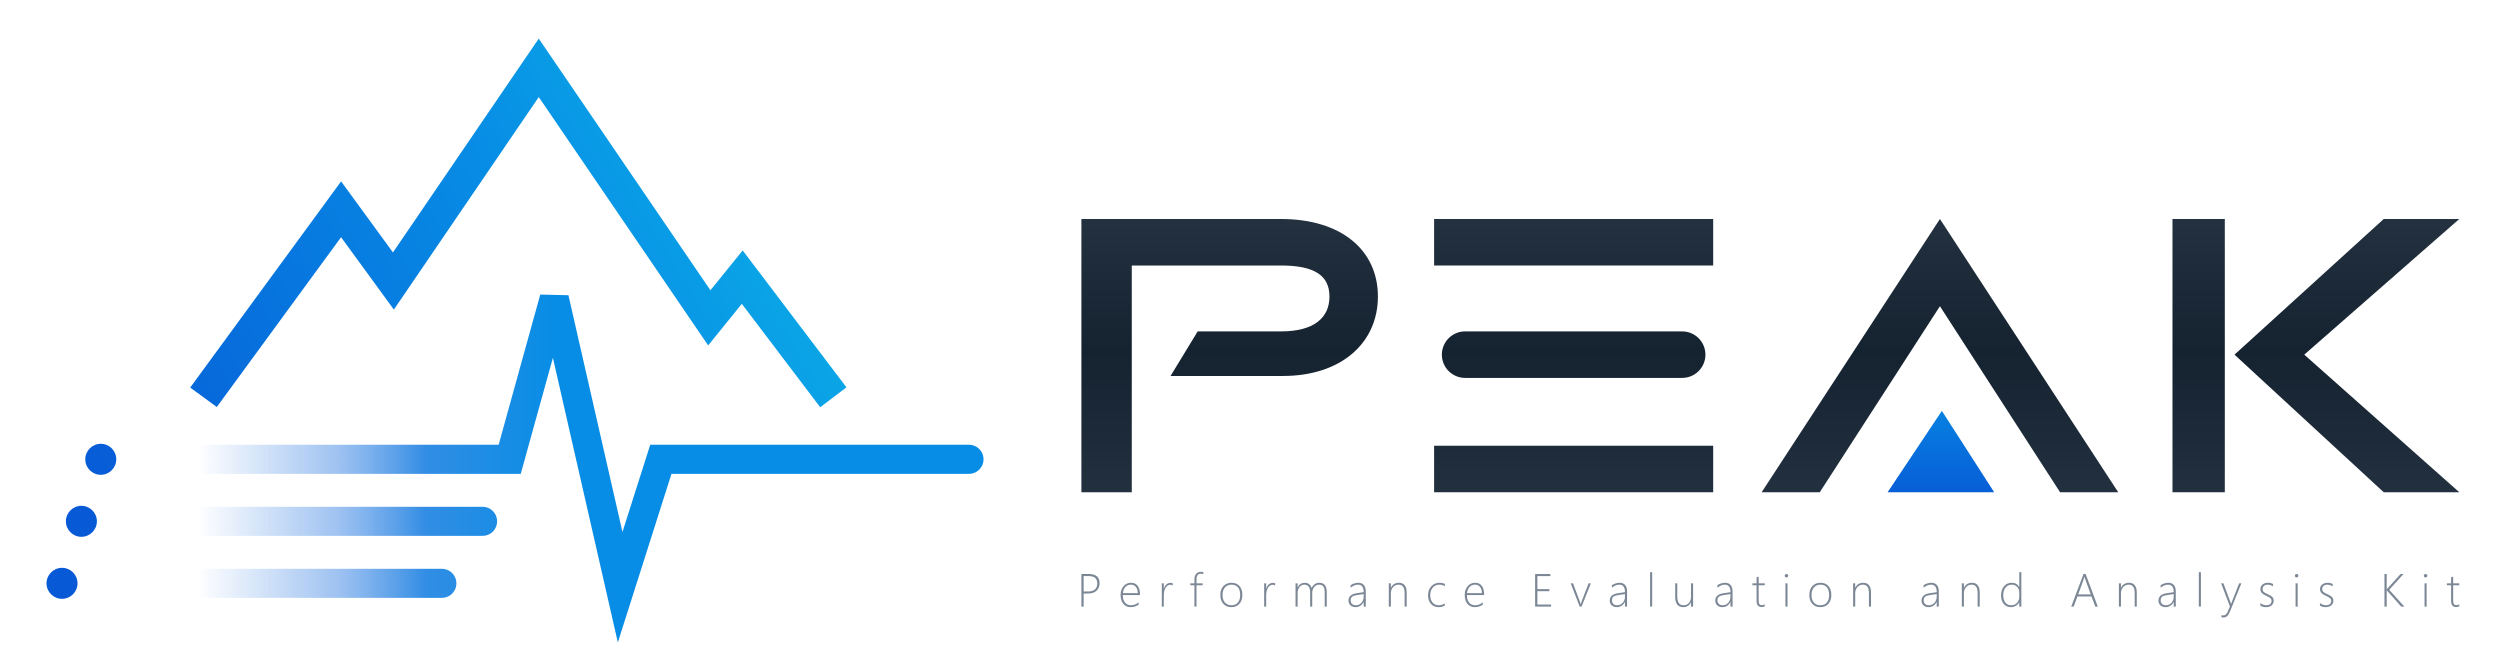
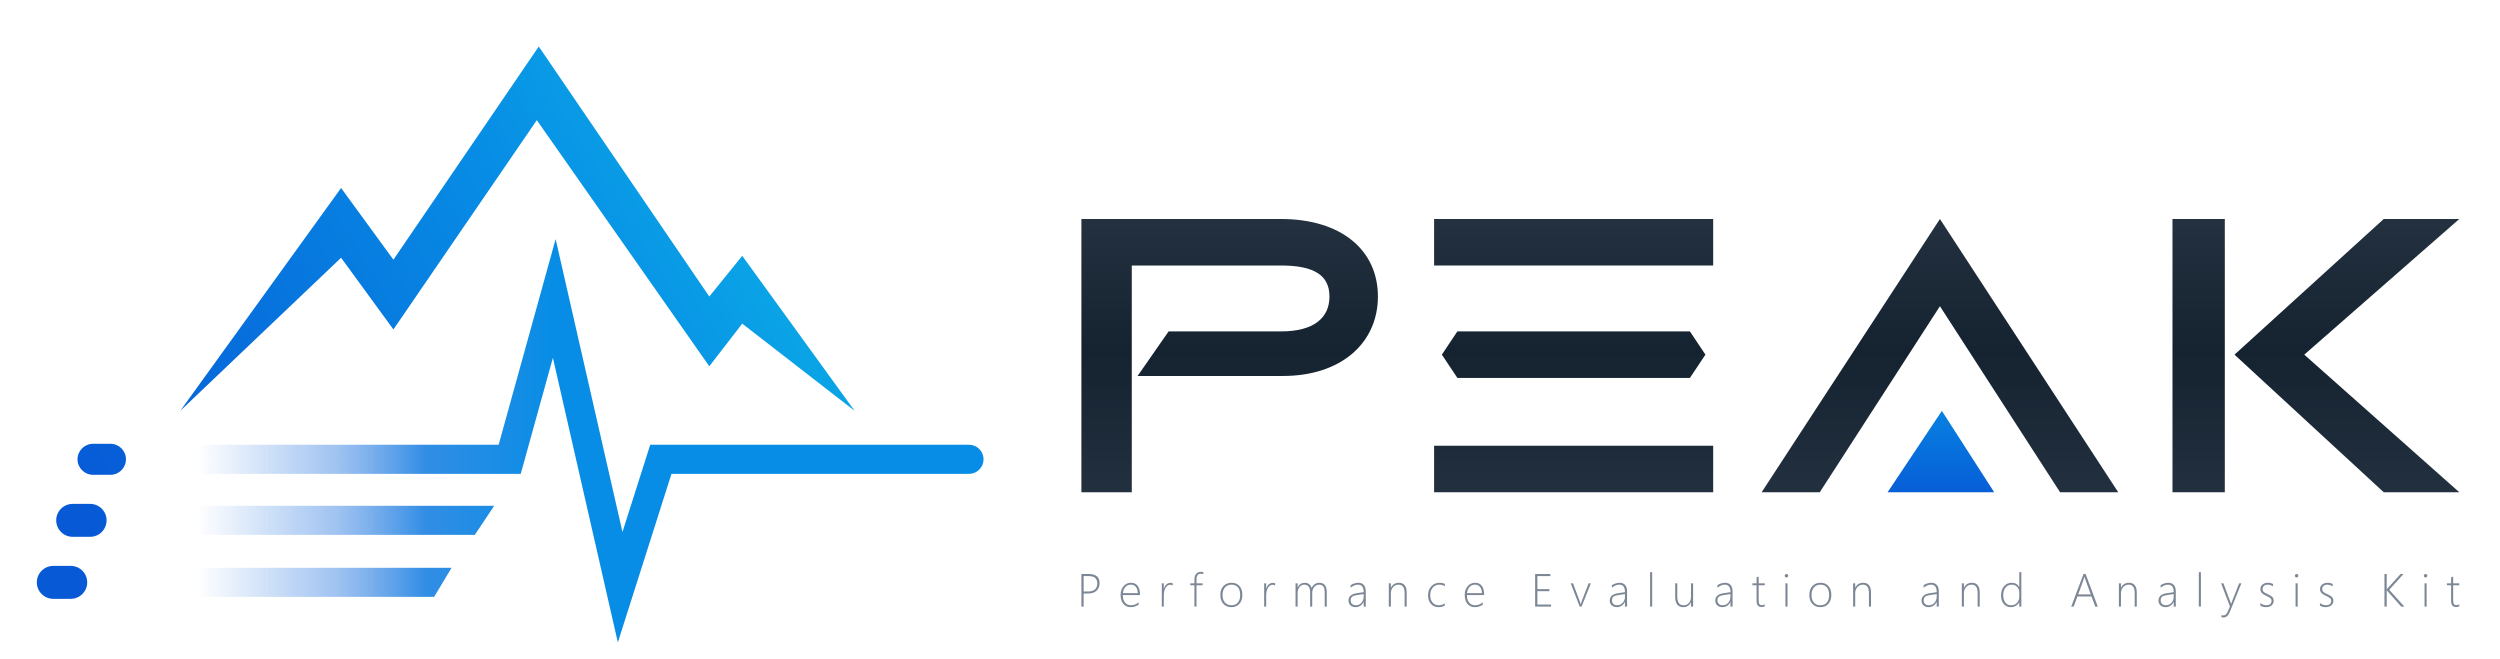
<svg xmlns="http://www.w3.org/2000/svg" width="1290" height="340" viewBox="0 0 1290 340" role="img" aria-labelledby="title desc" shape-rendering="geometricPrecision">
  <defs>
    <linearGradient id="markGradient" x1="70" y1="310" x2="520" y2="35" gradientUnits="userSpaceOnUse">
      <stop offset="0" stop-color="#0759D6" />
      <stop offset="0.52" stop-color="#078DE5" />
      <stop offset="1" stop-color="#10CDE9" />
    </linearGradient>
    <linearGradient id="trailGradient" x1="50" y1="0" x2="286" y2="0" gradientUnits="userSpaceOnUse">
      <stop offset="0" stop-color="#4B8DE5" stop-opacity="0" />
      <stop offset="0.22" stop-color="#4B8DE5" stop-opacity="0" />
      <stop offset="0.52" stop-color="#4B8DE5" stop-opacity="0.52" />
      <stop offset="0.72" stop-color="#167EE1" stop-opacity="0.88" />
      <stop offset="1" stop-color="#078DE5" />
    </linearGradient>
    <linearGradient id="wordGradient" x1="0" y1="90" x2="0" y2="265" gradientUnits="userSpaceOnUse">
      <stop offset="0" stop-color="#283645" />
      <stop offset="0.52" stop-color="#152230" />
      <stop offset="1" stop-color="#243241" />
    </linearGradient>
    <linearGradient id="accentGradient" x1="0" y1="180" x2="0" y2="260" gradientUnits="userSpaceOnUse">
      <stop offset="0" stop-color="#079BE8" />
      <stop offset="1" stop-color="#0759D6" />
    </linearGradient>
  </defs>
-   <path d="M105 205 176 108 203 145 278 35 366 164 383 143 430 205" fill="none" stroke="url(#markGradient)" stroke-width="17" stroke-linecap="butt" stroke-linejoin="miter" />
-   <path d="M74 237H263L286 154 320 303 341 237H500" fill="none" stroke="url(#trailGradient)" stroke-width="15" stroke-linecap="round" stroke-linejoin="miter" />
-   <path d="M63 269H249M53 301H228" fill="none" stroke="url(#trailGradient)" stroke-width="15" stroke-linecap="round" />
+   <path d="M93 212 176 97 203 134 278 24 366 153 383 132 441 212 383 167 366 189 277 62 203 170 176 133Z" fill="url(#markGradient)" />
+   <path d="M74 237H263L286 154 320 303 341 237H500" fill="none" stroke="url(#trailGradient)" stroke-width="15" stroke-linecap="round" stroke-linejoin="miter" stroke-miterlimit="20" />
+   <path d="M63 261H255L245 276H63ZM53 293H233L224 308H53Z" fill="url(#trailGradient)" />
  <g fill="url(#markGradient)">
-     <circle cx="52" cy="237" r="8" />
-     <circle cx="42" cy="269" r="8" />
-     <circle cx="32" cy="301" r="8" />
+     <rect x="40" y="229" width="25" height="16" rx="8" />
+     <rect x="29" y="260" width="26" height="17" rx="8.5" />
+     <rect x="19" y="292" width="26" height="17" rx="8.5" />
  </g>
  <g fill="url(#wordGradient)">
-     <path d="M558 113H661C692 113 711 129 711 153S692 194 662 194H604L618 171H661C678 171 686 164 686 153S678 137 661 137H584V254H558Z" />
+     <path d="M558 113H661C692 113 711 129 711 153S692 194 662 194H587L603 171H661C678 171 686 164 686 153S678 137 661 137H584V254H558Z" />
    <rect x="740" y="113" width="144" height="24" />
-     <rect x="744" y="171" width="136" height="24" rx="12" />
+     <path d="M752 171H872L880 183 872 195H752L744 183Z" />
    <rect x="740" y="230" width="144" height="24" />
    <path d="M909 254 1001 113 1093 254H1063L1001 158 939 254Z" />
    <rect x="1121" y="113" width="27" height="141" />
    <path d="M1153 183 1230 113H1269L1189 183 1269 254H1230Z" />
  </g>
  <path d="M974 254 1002 212 1029 254Z" fill="url(#accentGradient)" />
  <g aria-label="Performance Evaluation and Analysis Kit">
    <path d="M283 575V0H184V1434H530Q751 1434 868.0 1331.5Q985 1229 985 1032Q985 832 854.5 703.5Q724 575 489 575ZM283 1343V666H487Q681 666 782.0 758.5Q883 851 883 1020Q883 1343 512 1343Z" fill="#7C8796" transform="translate(555.8438 313) scale(0.01171875 -0.01171875)" />
    <path d="M186 508Q186 297 283.5 178.0Q381 59 551 59Q723 59 887 186V88Q728 -25 532 -25Q334 -25 212.0 117.0Q90 259 90 518Q90 742 217.5 895.5Q345 1049 549 1049Q740 1049 842.0 915.0Q944 781 944 549V508ZM848 592Q842 769 763.0 867.0Q684 965 545 965Q401 965 306.5 868.5Q212 772 190 592Z" fill="#7C8796" transform="translate(577.17 313) scale(0.01171875 -0.01171875)" />
    <path d="M647 928Q601 961 539 961Q418 961 336.0 836.0Q254 711 254 481V0H164V1024H254V797H258Q293 914 369.0 979.0Q445 1044 545 1044Q602 1044 647 1026Z" fill="#7C8796" transform="translate(597.5588 313) scale(0.01171875 -0.01171875)" />
    <path d="M612 1419Q575 1448 500 1448Q311 1448 311 1194V1024H582V940H311V0H219V940H35V1024H219V1202Q219 1364 300.5 1448.0Q382 1532 504 1532Q569 1532 612 1513Z" fill="#7C8796" transform="translate(613.7523 313) scale(0.01171875 -0.01171875)" />
    <path d="M575 -25Q351 -25 220.5 122.5Q90 270 90 506Q90 761 226.5 905.0Q363 1049 586 1049Q805 1049 932.0 906.0Q1059 763 1059 510Q1059 271 929.5 123.0Q800 -25 575 -25ZM582 965Q401 965 293.5 843.0Q186 721 186 504Q186 303 291.0 181.0Q396 59 578 59Q763 59 863.0 179.0Q963 299 963 512Q963 731 863.5 848.0Q764 965 582 965Z" fill="#7C8796" transform="translate(628.6449 313) scale(0.01171875 -0.01171875)" />
    <path d="M647 928Q601 961 539 961Q418 961 336.0 836.0Q254 711 254 481V0H164V1024H254V797H258Q293 914 369.0 979.0Q445 1044 545 1044Q602 1044 647 1026Z" fill="#7C8796" transform="translate(650.3814 313) scale(0.01171875 -0.01171875)" />
    <path d="M1448 0V616Q1448 809 1387.5 887.0Q1327 965 1196 965Q1075 965 987.0 861.0Q899 757 899 600V0H807V623Q807 965 547 965Q422 965 339.0 860.5Q256 756 256 590V0H164V1024H256V854H260Q367 1049 573 1049Q685 1049 764.5 984.5Q844 920 872 815Q920 926 1009.5 987.5Q1099 1049 1204 1049Q1540 1049 1540 633V0Z" fill="#7C8796" transform="translate(666.5748 313) scale(0.01171875 -0.01171875)" />
    <path d="M776 0V205H772Q723 100 629.5 37.5Q536 -25 422 -25Q276 -25 191.0 57.0Q106 139 106 264Q106 532 461 588L776 635Q776 965 528 965Q359 965 199 829V940Q256 985 353.5 1017.0Q451 1049 537 1049Q695 1049 781.5 951.0Q868 853 868 666V0ZM494 510Q333 487 268.0 435.5Q203 384 203 268Q203 177 263.5 118.0Q324 59 432 59Q580 59 678.0 168.5Q776 278 776 451V551Z" fill="#7C8796" transform="translate(694.5691 313) scale(0.01171875 -0.01171875)" />
    <path d="M860 0V596Q860 965 594 965Q446 965 351.0 856.5Q256 748 256 588V0H164V1024H256V838H260Q372 1049 610 1049Q776 1049 864.0 938.5Q952 828 952 623V0Z" fill="#7C8796" transform="translate(714.7 313) scale(0.01171875 -0.01171875)" />
    <path d="M827 45Q713 -25 555 -25Q346 -25 218.0 118.5Q90 262 90 494Q90 738 234.0 893.5Q378 1049 604 1049Q721 1049 831 1001V897Q721 965 590 965Q410 965 298.0 835.5Q186 706 186 500Q186 301 288.5 180.0Q391 59 559 59Q713 59 827 141Z" fill="#7C8796" transform="translate(735.8154 313) scale(0.01171875 -0.01171875)" />
    <path d="M186 508Q186 297 283.5 178.0Q381 59 551 59Q723 59 887 186V88Q728 -25 532 -25Q334 -25 212.0 117.0Q90 259 90 518Q90 742 217.5 895.5Q345 1049 549 1049Q740 1049 842.0 915.0Q944 781 944 549V508ZM848 592Q842 769 763.0 867.0Q684 965 545 965Q401 965 306.5 868.5Q212 772 190 592Z" fill="#7C8796" transform="translate(754.7393 313) scale(0.01171875 -0.01171875)" />
    <path d="M184 0V1434H854V1343H283V768H813V678H283V90H887V0Z" fill="#7C8796" transform="translate(789.9739 313) scale(0.01171875 -0.01171875)" />
    <path d="M500 0H416L20 1024H123L428 209Q450 150 459 102H463Q476 165 492 205L807 1024H907Z" fill="#7C8796" transform="translate(810.2455 313) scale(0.01171875 -0.01171875)" />
    <path d="M776 0V205H772Q723 100 629.5 37.5Q536 -25 422 -25Q276 -25 191.0 57.0Q106 139 106 264Q106 532 461 588L776 635Q776 965 528 965Q359 965 199 829V940Q256 985 353.5 1017.0Q451 1049 537 1049Q695 1049 781.5 951.0Q868 853 868 666V0ZM494 510Q333 487 268.0 435.5Q203 384 203 268Q203 177 263.5 118.0Q324 59 432 59Q580 59 678.0 168.5Q776 278 776 451V551Z" fill="#7C8796" transform="translate(829.3921 313) scale(0.01171875 -0.01171875)" />
    <path d="M164 0V1516H256V0Z" fill="#7C8796" transform="translate(849.523 313) scale(0.01171875 -0.01171875)" />
    <path d="M840 0V186H836Q729 -25 506 -25Q143 -25 143 432V1024H236V455Q236 247 304.5 153.0Q373 59 520 59Q663 59 751.5 164.0Q840 269 840 444V1024H932V0Z" fill="#7C8796" transform="translate(862.7165 313) scale(0.01171875 -0.01171875)" />
    <path d="M776 0V205H772Q723 100 629.5 37.5Q536 -25 422 -25Q276 -25 191.0 57.0Q106 139 106 264Q106 532 461 588L776 635Q776 965 528 965Q359 965 199 829V940Q256 985 353.5 1017.0Q451 1049 537 1049Q695 1049 781.5 951.0Q868 853 868 666V0ZM494 510Q333 487 268.0 435.5Q203 384 203 268Q203 177 263.5 118.0Q324 59 432 59Q580 59 678.0 168.5Q776 278 776 451V551Z" fill="#7C8796" transform="translate(883.8318 313) scale(0.01171875 -0.01171875)" />
    <path d="M569 14Q497 -20 434 -20Q207 -20 207 252V940H23V1024H207V1290Q229 1298 253 1306Q277 1313 299 1321V1024H569V940H299V264Q299 158 332.5 110.5Q366 63 446 63Q503 63 569 100Z" fill="#7C8796" transform="translate(903.9628 313) scale(0.01171875 -0.01171875)" />
    <path d="M209 1282Q179 1282 156.0 1304.0Q133 1326 133 1360Q133 1393 156.5 1413.5Q180 1434 209 1434Q240 1434 263.5 1414.0Q287 1394 287 1360Q287 1328 264.0 1305.0Q241 1282 209 1282ZM164 0V1024H256V0Z" fill="#7C8796" transform="translate(919.3594 313) scale(0.01171875 -0.01171875)" />
    <path d="M575 -25Q351 -25 220.5 122.5Q90 270 90 506Q90 761 226.5 905.0Q363 1049 586 1049Q805 1049 932.0 906.0Q1059 763 1059 510Q1059 271 929.5 123.0Q800 -25 575 -25ZM582 965Q401 965 293.5 843.0Q186 721 186 504Q186 303 291.0 181.0Q396 59 578 59Q763 59 863.0 179.0Q963 299 963 512Q963 731 863.5 848.0Q764 965 582 965Z" fill="#7C8796" transform="translate(932.5528 313) scale(0.01171875 -0.01171875)" />
    <path d="M860 0V596Q860 965 594 965Q446 965 351.0 856.5Q256 748 256 588V0H164V1024H256V838H260Q372 1049 610 1049Q776 1049 864.0 938.5Q952 828 952 623V0Z" fill="#7C8796" transform="translate(954.2893 313) scale(0.01171875 -0.01171875)" />
    <path d="M776 0V205H772Q723 100 629.5 37.5Q536 -25 422 -25Q276 -25 191.0 57.0Q106 139 106 264Q106 532 461 588L776 635Q776 965 528 965Q359 965 199 829V940Q256 985 353.5 1017.0Q451 1049 537 1049Q695 1049 781.5 951.0Q868 853 868 666V0ZM494 510Q333 487 268.0 435.5Q203 384 203 268Q203 177 263.5 118.0Q324 59 432 59Q580 59 678.0 168.5Q776 278 776 451V551Z" fill="#7C8796" transform="translate(990.2504 313) scale(0.01171875 -0.01171875)" />
    <path d="M860 0V596Q860 965 594 965Q446 965 351.0 856.5Q256 748 256 588V0H164V1024H256V838H260Q372 1049 610 1049Q776 1049 864.0 938.5Q952 828 952 623V0Z" fill="#7C8796" transform="translate(1010.381 313) scale(0.01171875 -0.01171875)" />
    <path d="M891 0V186H887Q837 89 739.0 32.0Q641 -25 518 -25Q329 -25 209.5 113.0Q90 251 90 494Q90 742 220.5 895.5Q351 1049 559 1049Q789 1049 887 860H891V1516H983V0ZM891 623Q891 766 800.5 865.5Q710 965 557 965Q396 965 291.0 841.5Q186 718 186 502Q186 290 280.5 174.5Q375 59 524 59Q699 59 795.0 167.5Q891 276 891 432Z" fill="#7C8796" transform="translate(1031.497 313) scale(0.01171875 -0.01171875)" />
    <path d="M1118 0 954 446H332L168 0H59L600 1434H694L1229 0ZM678 1200Q667 1230 660 1259Q653 1284 645 1309H641Q624 1243 608 1202L367 537H920Z" fill="#7C8796" transform="translate(1068.055 313) scale(0.01171875 -0.01171875)" />
    <path d="M860 0V596Q860 965 594 965Q446 965 351.0 856.5Q256 748 256 588V0H164V1024H256V838H260Q372 1049 610 1049Q776 1049 864.0 938.5Q952 828 952 623V0Z" fill="#7C8796" transform="translate(1091.421 313) scale(0.01171875 -0.01171875)" />
    <path d="M776 0V205H772Q723 100 629.5 37.5Q536 -25 422 -25Q276 -25 191.0 57.0Q106 139 106 264Q106 532 461 588L776 635Q776 965 528 965Q359 965 199 829V940Q256 985 353.5 1017.0Q451 1049 537 1049Q695 1049 781.5 951.0Q868 853 868 666V0ZM494 510Q333 487 268.0 435.5Q203 384 203 268Q203 177 263.5 118.0Q324 59 432 59Q580 59 678.0 168.5Q776 278 776 451V551Z" fill="#7C8796" transform="translate(1112.536 313) scale(0.01171875 -0.01171875)" />
    <path d="M164 0V1516H256V0Z" fill="#7C8796" transform="translate(1132.667 313) scale(0.01171875 -0.01171875)" />
    <path d="M414 -209Q358 -347 290.0 -414.0Q222 -481 115 -481Q70 -481 35 -467V-375Q71 -389 119 -389Q242 -389 313 -219L408 8L20 1024H123L432 190Q442 163 446 149Q450 130 455 115H459L483 184L813 1024H913Z" fill="#7C8796" transform="translate(1145.861 313) scale(0.01171875 -0.01171875)" />
    <path d="M111 45V156Q163 111 237.0 85.0Q311 59 365 59Q606 59 606 256Q606 324 553.0 372.0Q500 420 381 471Q234 535 174.5 603.5Q115 672 115 770Q115 895 210.5 972.0Q306 1049 446 1049Q578 1049 672 995V891Q558 965 436 965Q335 965 273.0 912.5Q211 860 211 776Q211 703 250.0 657.5Q289 612 422 553Q582 481 642.0 419.5Q702 358 702 256Q702 134 610.5 54.5Q519 -25 358 -25Q210 -25 111 45Z" fill="#7C8796" transform="translate(1165.007 313) scale(0.01171875 -0.01171875)" />
    <path d="M209 1282Q179 1282 156.0 1304.0Q133 1326 133 1360Q133 1393 156.5 1413.5Q180 1434 209 1434Q240 1434 263.5 1414.0Q287 1394 287 1360Q287 1328 264.0 1305.0Q241 1282 209 1282ZM164 0V1024H256V0Z" fill="#7C8796" transform="translate(1182.595 313) scale(0.01171875 -0.01171875)" />
    <path d="M111 45V156Q163 111 237.0 85.0Q311 59 365 59Q606 59 606 256Q606 324 553.0 372.0Q500 420 381 471Q234 535 174.5 603.5Q115 672 115 770Q115 895 210.5 972.0Q306 1049 446 1049Q578 1049 672 995V891Q558 965 436 965Q335 965 273.0 912.5Q211 860 211 776Q211 703 250.0 657.5Q289 612 422 553Q582 481 642.0 419.5Q702 358 702 256Q702 134 610.5 54.5Q519 -25 358 -25Q210 -25 111 45Z" fill="#7C8796" transform="translate(1195.789 313) scale(0.01171875 -0.01171875)" />
    <path d="M922 0 311 686Q294 705 287 719H283V0H184V1434H283V758H287Q299 779 313 793L893 1434H1022L393 739L1061 0Z" fill="#7C8796" transform="translate(1228.223 313) scale(0.01171875 -0.01171875)" />
    <path d="M209 1282Q179 1282 156.0 1304.0Q133 1326 133 1360Q133 1393 156.5 1413.5Q180 1434 209 1434Q240 1434 263.5 1414.0Q287 1394 287 1360Q287 1328 264.0 1305.0Q241 1282 209 1282ZM164 0V1024H256V0Z" fill="#7C8796" transform="translate(1249.139 313) scale(0.01171875 -0.01171875)" />
    <path d="M569 14Q497 -20 434 -20Q207 -20 207 252V940H23V1024H207V1290Q229 1298 253 1306Q277 1313 299 1321V1024H569V940H299V264Q299 158 332.5 110.5Q366 63 446 63Q503 63 569 100Z" fill="#7C8796" transform="translate(1262.332 313) scale(0.01171875 -0.01171875)" />
  </g>
</svg>
